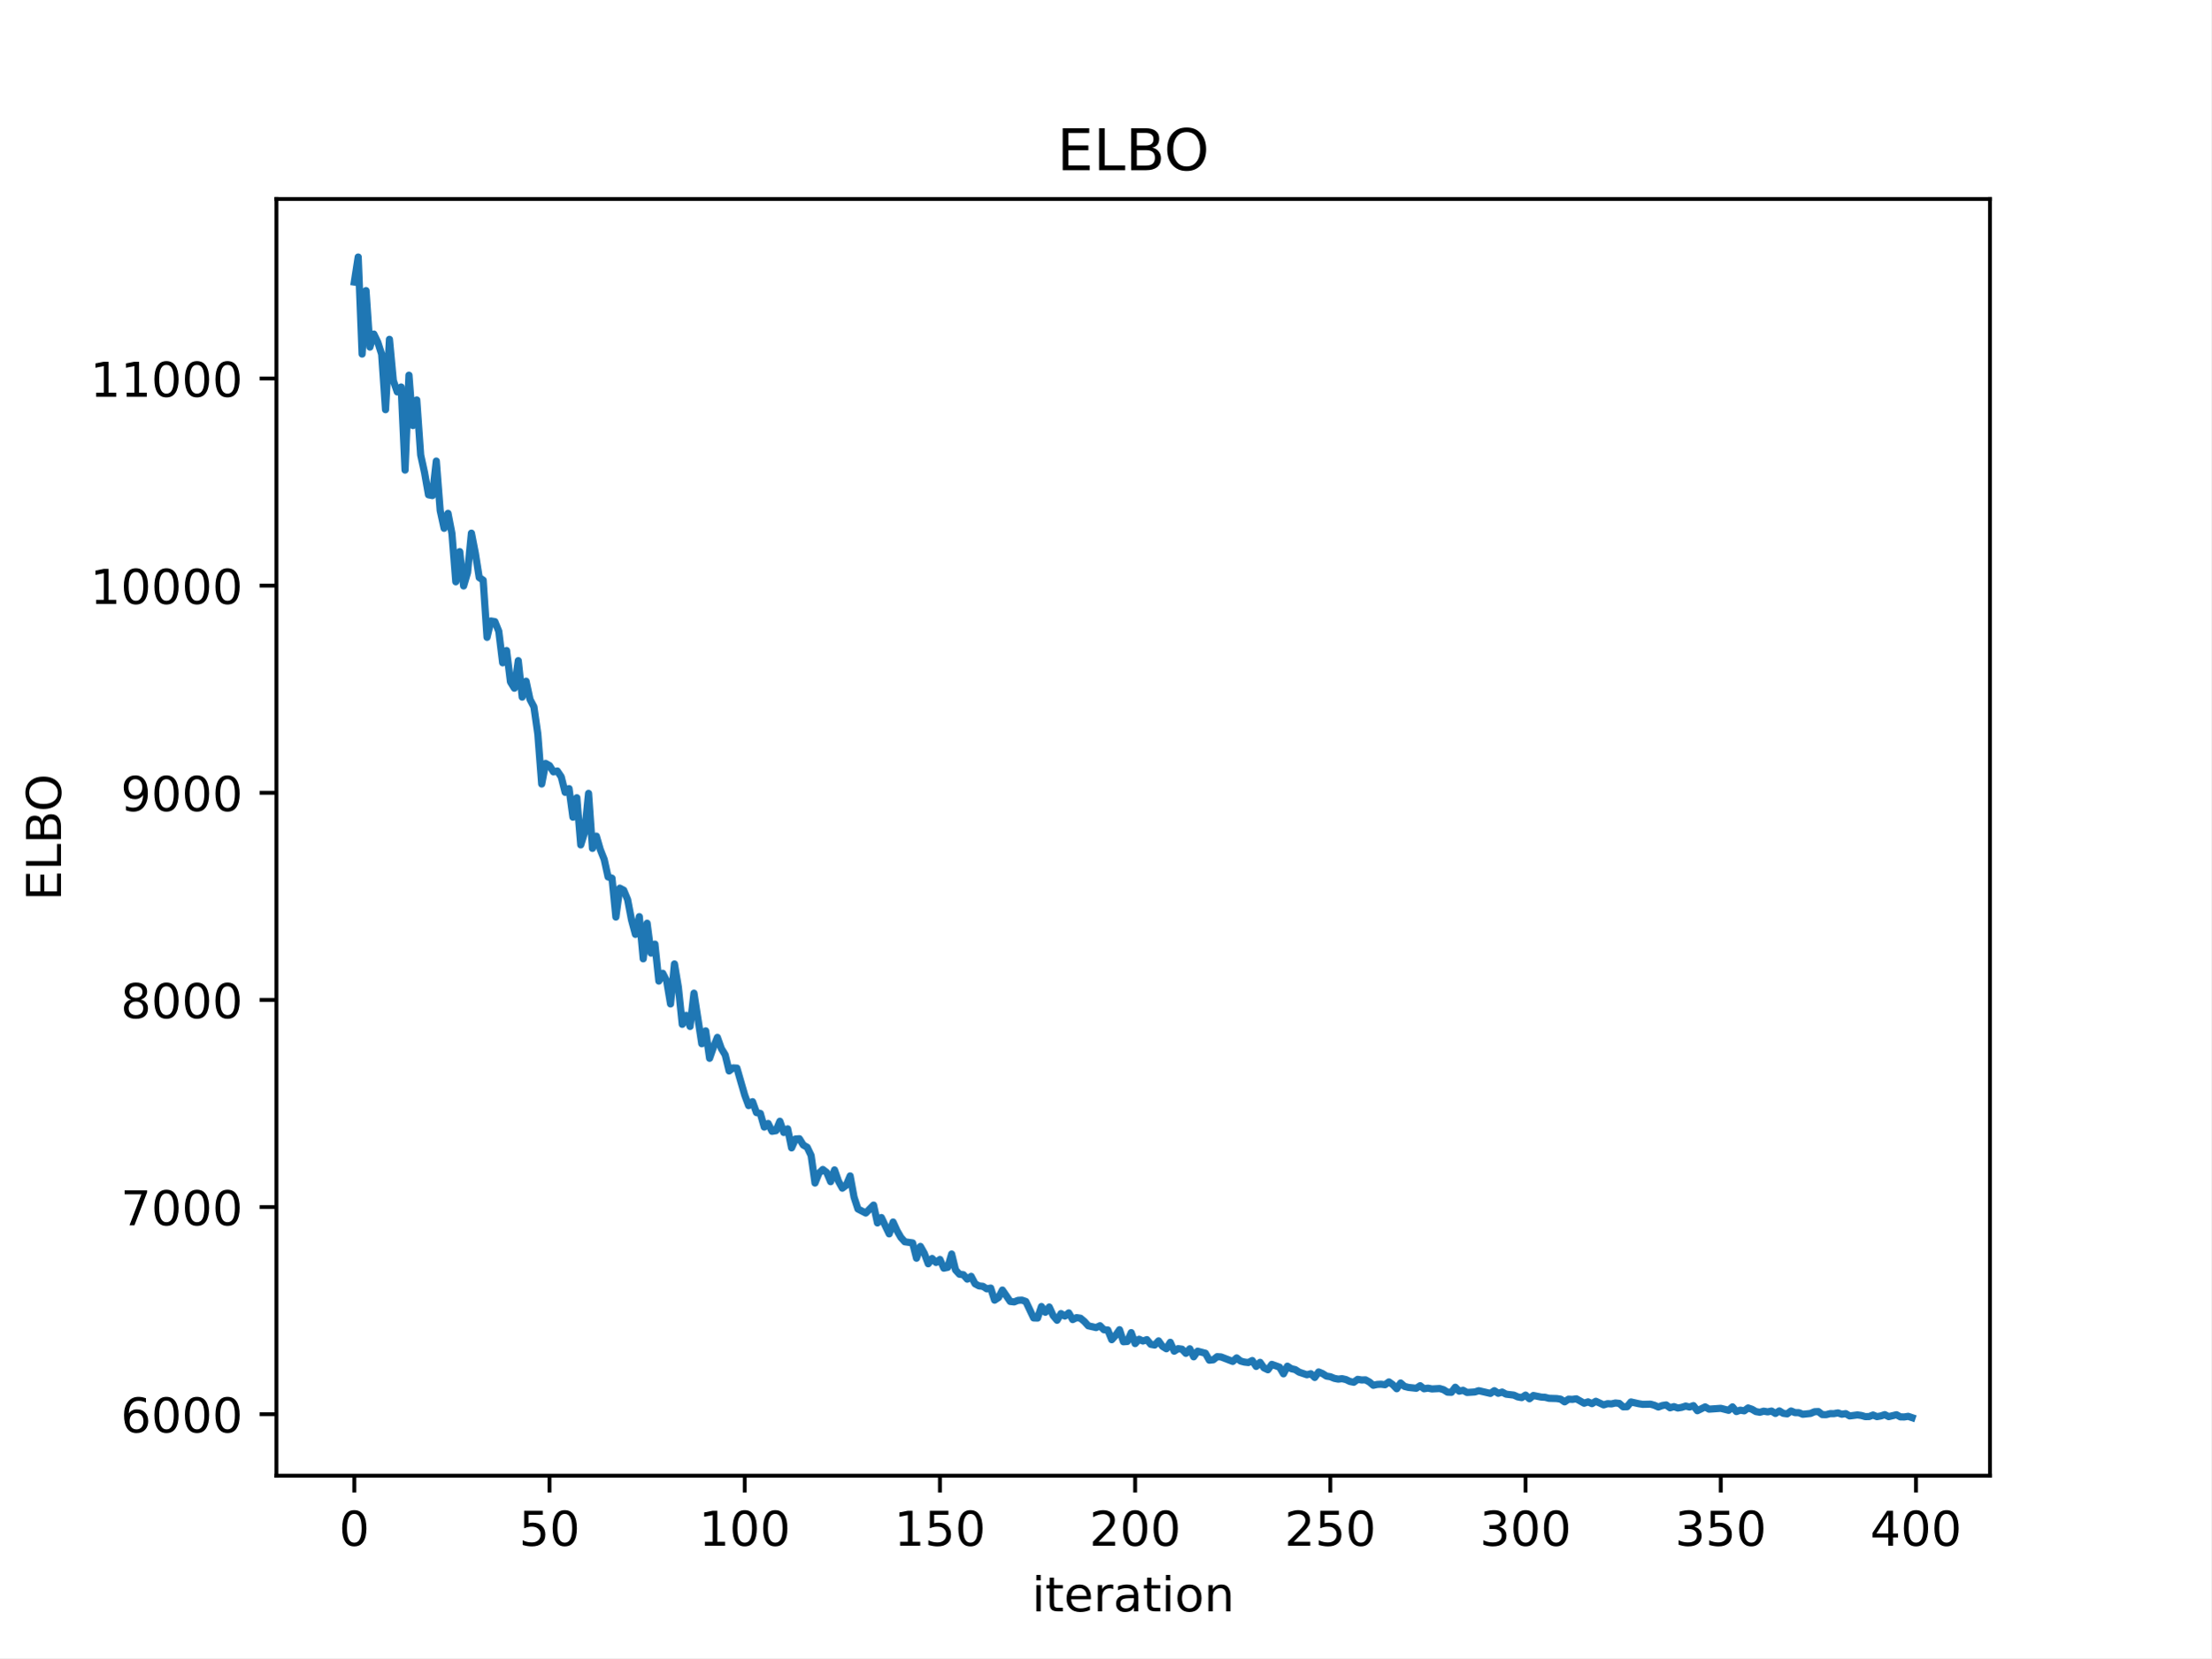
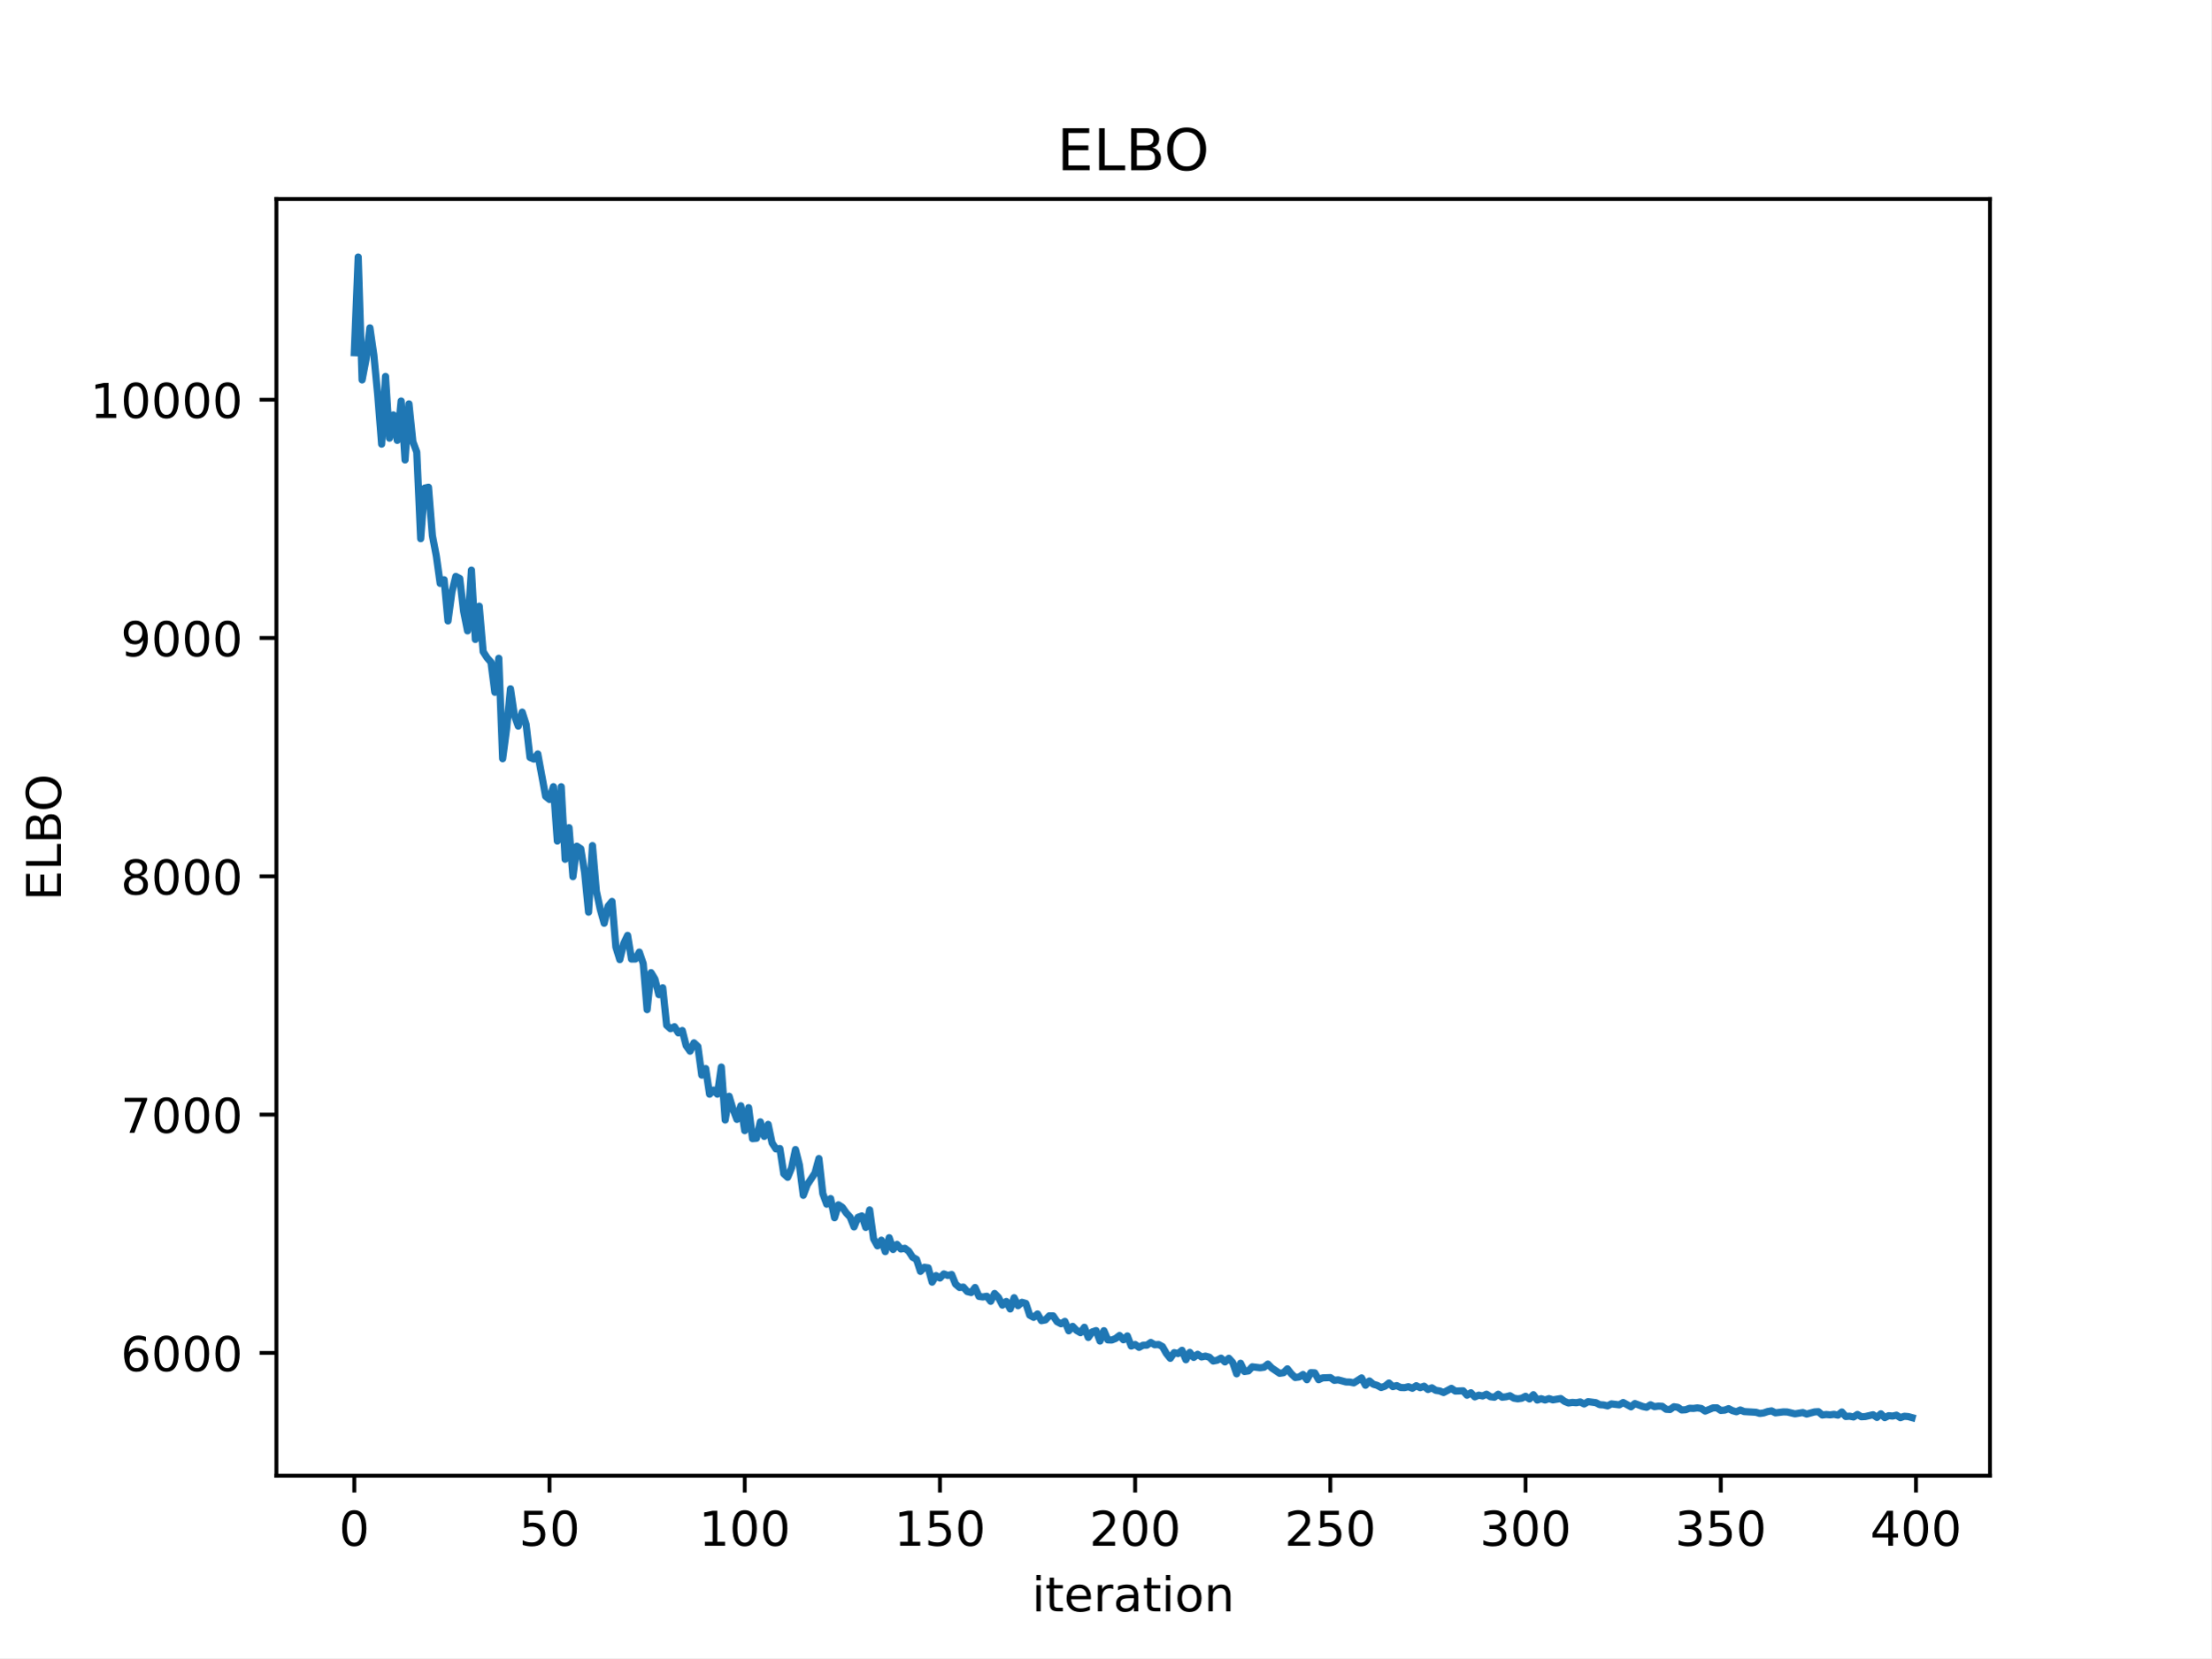
<svg xmlns="http://www.w3.org/2000/svg" xmlns:xlink="http://www.w3.org/1999/xlink" width="460.8pt" height="345.6pt" viewBox="0 0 460.8 345.6" version="1.1">
  <defs>
    <style type="text/css">*{stroke-linejoin: round; stroke-linecap: butt}</style>
  </defs>
  <g id="figure_1">
    <g id="patch_1">
      <path d="M 0 345.6  L 460.8 345.6  L 460.8 0  L 0 0  z " style="fill: #ffffff" />
    </g>
    <g id="axes_1">
      <g id="patch_2">
        <path d="M 57.6 307.584  L 414.72 307.584  L 414.72 41.472  L 57.6 41.472  z " style="fill: #ffffff" />
      </g>
      <g id="matplotlib.axis_1">
        <g id="xtick_1">
          <g id="line2d_1">
            <defs>
-               <path id="mbe05ac4d73" d="M 0 0  L 0 3.5  " style="stroke: #000000; stroke-width: 0.8" />
+               <path id="mac9168048e" d="M 0 0  L 0 3.5  " style="stroke: #000000; stroke-width: 0.8" />
            </defs>
            <g>
-               <use xlink:href="#mbe05ac4d73" x="73.833" y="307.584" style="stroke: #000000; stroke-width: 0.8" />
+               <use xlink:href="#mac9168048e" x="73.833" y="307.584" style="stroke: #000000; stroke-width: 0.8" />
            </g>
          </g>
          <g id="text_1">
            <g transform="translate(70.65148 322.1824) scale(0.1 -0.1)">
              <defs>
                <path id="DejaVuSans-30" d="M 2034 4250  Q 1547 4250 1301 3770  Q 1056 3291 1056 2328  Q 1056 1369 1301 889  Q 1547 409 2034 409  Q 2525 409 2770 889  Q 3016 1369 3016 2328  Q 3016 3291 2770 3770  Q 2525 4250 2034 4250  z M 2034 4750  Q 2819 4750 3233 4129  Q 3647 3509 3647 2328  Q 3647 1150 3233 529  Q 2819 -91 2034 -91  Q 1250 -91 836 529  Q 422 1150 422 2328  Q 422 3509 836 4129  Q 1250 4750 2034 4750  z " transform="scale(0.015625)" />
              </defs>
              <use xlink:href="#DejaVuSans-30" />
            </g>
          </g>
        </g>
        <g id="xtick_2">
          <g id="line2d_2">
            <g>
-               <use xlink:href="#mbe05ac4d73" x="114.516" y="307.584" style="stroke: #000000; stroke-width: 0.8" />
+               <use xlink:href="#mac9168048e" x="114.516" y="307.584" style="stroke: #000000; stroke-width: 0.8" />
            </g>
          </g>
          <g id="text_2">
            <g transform="translate(108.1538 322.1824) scale(0.1 -0.1)">
              <defs>
                <path id="DejaVuSans-35" d="M 691 4666  L 3169 4666  L 3169 4134  L 1269 4134  L 1269 2991  Q 1406 3038 1543 3061  Q 1681 3084 1819 3084  Q 2600 3084 3056 2656  Q 3513 2228 3513 1497  Q 3513 744 3044 326  Q 2575 -91 1722 -91  Q 1428 -91 1123 -41  Q 819 9 494 109  L 494 744  Q 775 591 1075 516  Q 1375 441 1709 441  Q 2250 441 2565 725  Q 2881 1009 2881 1497  Q 2881 1984 2565 2268  Q 2250 2553 1709 2553  Q 1456 2553 1204 2497  Q 953 2441 691 2322  L 691 4666  z " transform="scale(0.015625)" />
              </defs>
              <use xlink:href="#DejaVuSans-35" />
              <use xlink:href="#DejaVuSans-30" transform="translate(63.62305 0)" />
            </g>
          </g>
        </g>
        <g id="xtick_3">
          <g id="line2d_3">
            <g>
-               <use xlink:href="#mbe05ac4d73" x="155.2" y="307.584" style="stroke: #000000; stroke-width: 0.8" />
+               <use xlink:href="#mac9168048e" x="155.2" y="307.584" style="stroke: #000000; stroke-width: 0.8" />
            </g>
          </g>
          <g id="text_3">
            <g transform="translate(145.656 322.1824) scale(0.1 -0.1)">
              <defs>
                <path id="DejaVuSans-31" d="M 794 531  L 1825 531  L 1825 4091  L 703 3866  L 703 4441  L 1819 4666  L 2450 4666  L 2450 531  L 3481 531  L 3481 0  L 794 0  L 794 531  z " transform="scale(0.015625)" />
              </defs>
              <use xlink:href="#DejaVuSans-31" />
              <use xlink:href="#DejaVuSans-30" transform="translate(63.62305 0)" />
              <use xlink:href="#DejaVuSans-30" transform="translate(127.2461 0)" />
            </g>
          </g>
        </g>
        <g id="xtick_4">
          <g id="line2d_4">
            <g>
-               <use xlink:href="#mbe05ac4d73" x="195.883" y="307.584" style="stroke: #000000; stroke-width: 0.8" />
+               <use xlink:href="#mac9168048e" x="195.883" y="307.584" style="stroke: #000000; stroke-width: 0.8" />
            </g>
          </g>
          <g id="text_4">
            <g transform="translate(186.3396 322.1824) scale(0.1 -0.1)">
              <use xlink:href="#DejaVuSans-31" />
              <use xlink:href="#DejaVuSans-35" transform="translate(63.62305 0)" />
              <use xlink:href="#DejaVuSans-30" transform="translate(127.2461 0)" />
            </g>
          </g>
        </g>
        <g id="xtick_5">
          <g id="line2d_5">
            <g>
-               <use xlink:href="#mbe05ac4d73" x="236.567" y="307.584" style="stroke: #000000; stroke-width: 0.8" />
+               <use xlink:href="#mac9168048e" x="236.567" y="307.584" style="stroke: #000000; stroke-width: 0.8" />
            </g>
          </g>
          <g id="text_5">
            <g transform="translate(227.0231 322.1824) scale(0.1 -0.1)">
              <defs>
                <path id="DejaVuSans-32" d="M 1228 531  L 3431 531  L 3431 0  L 469 0  L 469 531  Q 828 903 1448 1529  Q 2069 2156 2228 2338  Q 2531 2678 2651 2914  Q 2772 3150 2772 3378  Q 2772 3750 2511 3984  Q 2250 4219 1831 4219  Q 1534 4219 1204 4116  Q 875 4013 500 3803  L 500 4441  Q 881 4594 1212 4672  Q 1544 4750 1819 4750  Q 2544 4750 2975 4387  Q 3406 4025 3406 3419  Q 3406 3131 3298 2873  Q 3191 2616 2906 2266  Q 2828 2175 2409 1742  Q 1991 1309 1228 531  z " transform="scale(0.015625)" />
              </defs>
              <use xlink:href="#DejaVuSans-32" />
              <use xlink:href="#DejaVuSans-30" transform="translate(63.62305 0)" />
              <use xlink:href="#DejaVuSans-30" transform="translate(127.2461 0)" />
            </g>
          </g>
        </g>
        <g id="xtick_6">
          <g id="line2d_6">
            <g>
-               <use xlink:href="#mbe05ac4d73" x="277.25" y="307.584" style="stroke: #000000; stroke-width: 0.8" />
+               <use xlink:href="#mac9168048e" x="277.25" y="307.584" style="stroke: #000000; stroke-width: 0.8" />
            </g>
          </g>
          <g id="text_6">
            <g transform="translate(267.7066 322.1824) scale(0.1 -0.1)">
              <use xlink:href="#DejaVuSans-32" />
              <use xlink:href="#DejaVuSans-35" transform="translate(63.62305 0)" />
              <use xlink:href="#DejaVuSans-30" transform="translate(127.2461 0)" />
            </g>
          </g>
        </g>
        <g id="xtick_7">
          <g id="line2d_7">
            <g>
-               <use xlink:href="#mbe05ac4d73" x="317.934" y="307.584" style="stroke: #000000; stroke-width: 0.8" />
+               <use xlink:href="#mac9168048e" x="317.934" y="307.584" style="stroke: #000000; stroke-width: 0.8" />
            </g>
          </g>
          <g id="text_7">
            <g transform="translate(308.3901 322.1824) scale(0.1 -0.1)">
              <defs>
                <path id="DejaVuSans-33" d="M 2597 2516  Q 3050 2419 3304 2112  Q 3559 1806 3559 1356  Q 3559 666 3084 287  Q 2609 -91 1734 -91  Q 1441 -91 1130 -33  Q 819 25 488 141  L 488 750  Q 750 597 1062 519  Q 1375 441 1716 441  Q 2309 441 2620 675  Q 2931 909 2931 1356  Q 2931 1769 2642 2001  Q 2353 2234 1838 2234  L 1294 2234  L 1294 2753  L 1863 2753  Q 2328 2753 2575 2939  Q 2822 3125 2822 3475  Q 2822 3834 2567 4026  Q 2313 4219 1838 4219  Q 1578 4219 1281 4162  Q 984 4106 628 3988  L 628 4550  Q 988 4650 1302 4700  Q 1616 4750 1894 4750  Q 2613 4750 3031 4423  Q 3450 4097 3450 3541  Q 3450 3153 3228 2886  Q 3006 2619 2597 2516  z " transform="scale(0.015625)" />
              </defs>
              <use xlink:href="#DejaVuSans-33" />
              <use xlink:href="#DejaVuSans-30" transform="translate(63.62305 0)" />
              <use xlink:href="#DejaVuSans-30" transform="translate(127.2461 0)" />
            </g>
          </g>
        </g>
        <g id="xtick_8">
          <g id="line2d_8">
            <g>
-               <use xlink:href="#mbe05ac4d73" x="358.617" y="307.584" style="stroke: #000000; stroke-width: 0.8" />
+               <use xlink:href="#mac9168048e" x="358.617" y="307.584" style="stroke: #000000; stroke-width: 0.8" />
            </g>
          </g>
          <g id="text_8">
            <g transform="translate(349.0737 322.1824) scale(0.1 -0.1)">
              <use xlink:href="#DejaVuSans-33" />
              <use xlink:href="#DejaVuSans-35" transform="translate(63.62305 0)" />
              <use xlink:href="#DejaVuSans-30" transform="translate(127.2461 0)" />
            </g>
          </g>
        </g>
        <g id="xtick_9">
          <g id="line2d_9">
            <g>
-               <use xlink:href="#mbe05ac4d73" x="399.301" y="307.584" style="stroke: #000000; stroke-width: 0.8" />
+               <use xlink:href="#mac9168048e" x="399.301" y="307.584" style="stroke: #000000; stroke-width: 0.8" />
            </g>
          </g>
          <g id="text_9">
            <g transform="translate(389.7572 322.1824) scale(0.1 -0.1)">
              <defs>
                <path id="DejaVuSans-34" d="M 2419 4116  L 825 1625  L 2419 1625  L 2419 4116  z M 2253 4666  L 3047 4666  L 3047 1625  L 3713 1625  L 3713 1100  L 3047 1100  L 3047 0  L 2419 0  L 2419 1100  L 313 1100  L 313 1709  L 2253 4666  z " transform="scale(0.015625)" />
              </defs>
              <use xlink:href="#DejaVuSans-34" />
              <use xlink:href="#DejaVuSans-30" transform="translate(63.62305 0)" />
              <use xlink:href="#DejaVuSans-30" transform="translate(127.2461 0)" />
            </g>
          </g>
        </g>
        <g id="text_10">
          <g transform="translate(215.0373 335.8606) scale(0.1 -0.1)">
            <defs>
              <path id="DejaVuSans-69" d="M 603 3500  L 1178 3500  L 1178 0  L 603 0  L 603 3500  z M 603 4863  L 1178 4863  L 1178 4134  L 603 4134  L 603 4863  z " transform="scale(0.015625)" />
              <path id="DejaVuSans-74" d="M 1172 4494  L 1172 3500  L 2356 3500  L 2356 3053  L 1172 3053  L 1172 1153  Q 1172 725 1289 603  Q 1406 481 1766 481  L 2356 481  L 2356 0  L 1766 0  Q 1100 0 847 248  Q 594 497 594 1153  L 594 3053  L 172 3053  L 172 3500  L 594 3500  L 594 4494  L 1172 4494  z " transform="scale(0.015625)" />
              <path id="DejaVuSans-65" d="M 3597 1894  L 3597 1613  L 953 1613  Q 991 1019 1311 708  Q 1631 397 2203 397  Q 2534 397 2845 478  Q 3156 559 3463 722  L 3463 178  Q 3153 47 2828 -22  Q 2503 -91 2169 -91  Q 1331 -91 842 396  Q 353 884 353 1716  Q 353 2575 817 3079  Q 1281 3584 2069 3584  Q 2775 3584 3186 3129  Q 3597 2675 3597 1894  z M 3022 2063  Q 3016 2534 2758 2815  Q 2500 3097 2075 3097  Q 1594 3097 1305 2825  Q 1016 2553 972 2059  L 3022 2063  z " transform="scale(0.015625)" />
              <path id="DejaVuSans-72" d="M 2631 2963  Q 2534 3019 2420 3045  Q 2306 3072 2169 3072  Q 1681 3072 1420 2755  Q 1159 2438 1159 1844  L 1159 0  L 581 0  L 581 3500  L 1159 3500  L 1159 2956  Q 1341 3275 1631 3429  Q 1922 3584 2338 3584  Q 2397 3584 2469 3576  Q 2541 3569 2628 3553  L 2631 2963  z " transform="scale(0.015625)" />
              <path id="DejaVuSans-61" d="M 2194 1759  Q 1497 1759 1228 1600  Q 959 1441 959 1056  Q 959 750 1161 570  Q 1363 391 1709 391  Q 2188 391 2477 730  Q 2766 1069 2766 1631  L 2766 1759  L 2194 1759  z M 3341 1997  L 3341 0  L 2766 0  L 2766 531  Q 2569 213 2275 61  Q 1981 -91 1556 -91  Q 1019 -91 701 211  Q 384 513 384 1019  Q 384 1609 779 1909  Q 1175 2209 1959 2209  L 2766 2209  L 2766 2266  Q 2766 2663 2505 2880  Q 2244 3097 1772 3097  Q 1472 3097 1187 3025  Q 903 2953 641 2809  L 641 3341  Q 956 3463 1253 3523  Q 1550 3584 1831 3584  Q 2591 3584 2966 3190  Q 3341 2797 3341 1997  z " transform="scale(0.015625)" />
              <path id="DejaVuSans-6f" d="M 1959 3097  Q 1497 3097 1228 2736  Q 959 2375 959 1747  Q 959 1119 1226 758  Q 1494 397 1959 397  Q 2419 397 2687 759  Q 2956 1122 2956 1747  Q 2956 2369 2687 2733  Q 2419 3097 1959 3097  z M 1959 3584  Q 2709 3584 3137 3096  Q 3566 2609 3566 1747  Q 3566 888 3137 398  Q 2709 -91 1959 -91  Q 1206 -91 779 398  Q 353 888 353 1747  Q 353 2609 779 3096  Q 1206 3584 1959 3584  z " transform="scale(0.015625)" />
              <path id="DejaVuSans-6e" d="M 3513 2113  L 3513 0  L 2938 0  L 2938 2094  Q 2938 2591 2744 2837  Q 2550 3084 2163 3084  Q 1697 3084 1428 2787  Q 1159 2491 1159 1978  L 1159 0  L 581 0  L 581 3500  L 1159 3500  L 1159 2956  Q 1366 3272 1645 3428  Q 1925 3584 2291 3584  Q 2894 3584 3203 3211  Q 3513 2838 3513 2113  z " transform="scale(0.015625)" />
            </defs>
            <use xlink:href="#DejaVuSans-69" />
            <use xlink:href="#DejaVuSans-74" transform="translate(27.7832 0)" />
            <use xlink:href="#DejaVuSans-65" transform="translate(66.99219 0)" />
            <use xlink:href="#DejaVuSans-72" transform="translate(128.5156 0)" />
            <use xlink:href="#DejaVuSans-61" transform="translate(169.6289 0)" />
            <use xlink:href="#DejaVuSans-74" transform="translate(230.9082 0)" />
            <use xlink:href="#DejaVuSans-69" transform="translate(270.1172 0)" />
            <use xlink:href="#DejaVuSans-6f" transform="translate(297.9004 0)" />
            <use xlink:href="#DejaVuSans-6e" transform="translate(359.082 0)" />
          </g>
        </g>
      </g>
      <g id="matplotlib.axis_2">
        <g id="ytick_1">
          <g id="line2d_10">
            <defs>
-               <path id="m3b1168db6f" d="M 0 0  L -3.5 0  " style="stroke: #000000; stroke-width: 0.8" />
+               <path id="mda19d531d7" d="M 0 0  L -3.5 0  " style="stroke: #000000; stroke-width: 0.8" />
            </defs>
            <g>
-               <use xlink:href="#m3b1168db6f" x="57.6" y="294.77" style="stroke: #000000; stroke-width: 0.8" />
+               <use xlink:href="#mda19d531d7" x="57.6" y="281.992" style="stroke: #000000; stroke-width: 0.8" />
            </g>
          </g>
          <g id="text_11">
-             <g transform="translate(25.15 298.5689) scale(0.1 -0.1)">
+             <g transform="translate(25.15 285.7915) scale(0.1 -0.1)">
              <defs>
                <path id="DejaVuSans-36" d="M 2113 2584  Q 1688 2584 1439 2293  Q 1191 2003 1191 1497  Q 1191 994 1439 701  Q 1688 409 2113 409  Q 2538 409 2786 701  Q 3034 994 3034 1497  Q 3034 2003 2786 2293  Q 2538 2584 2113 2584  z M 3366 4563  L 3366 3988  Q 3128 4100 2886 4159  Q 2644 4219 2406 4219  Q 1781 4219 1451 3797  Q 1122 3375 1075 2522  Q 1259 2794 1537 2939  Q 1816 3084 2150 3084  Q 2853 3084 3261 2657  Q 3669 2231 3669 1497  Q 3669 778 3244 343  Q 2819 -91 2113 -91  Q 1303 -91 875 529  Q 447 1150 447 2328  Q 447 3434 972 4092  Q 1497 4750 2381 4750  Q 2619 4750 2861 4703  Q 3103 4656 3366 4563  z " transform="scale(0.015625)" />
              </defs>
              <use xlink:href="#DejaVuSans-36" />
              <use xlink:href="#DejaVuSans-30" transform="translate(63.62305 0)" />
              <use xlink:href="#DejaVuSans-30" transform="translate(127.2461 0)" />
              <use xlink:href="#DejaVuSans-30" transform="translate(190.8691 0)" />
            </g>
          </g>
        </g>
        <g id="ytick_2">
          <g id="line2d_11">
            <g>
-               <use xlink:href="#m3b1168db6f" x="57.6" y="251.593" style="stroke: #000000; stroke-width: 0.8" />
+               <use xlink:href="#mda19d531d7" x="57.6" y="232.321" style="stroke: #000000; stroke-width: 0.8" />
            </g>
          </g>
          <g id="text_12">
-             <g transform="translate(25.15 255.3921) scale(0.1 -0.1)">
+             <g transform="translate(25.15 236.1204) scale(0.1 -0.1)">
              <defs>
                <path id="DejaVuSans-37" d="M 525 4666  L 3525 4666  L 3525 4397  L 1831 0  L 1172 0  L 2766 4134  L 525 4134  L 525 4666  z " transform="scale(0.015625)" />
              </defs>
              <use xlink:href="#DejaVuSans-37" />
              <use xlink:href="#DejaVuSans-30" transform="translate(63.62305 0)" />
              <use xlink:href="#DejaVuSans-30" transform="translate(127.2461 0)" />
              <use xlink:href="#DejaVuSans-30" transform="translate(190.8691 0)" />
            </g>
          </g>
        </g>
        <g id="ytick_3">
          <g id="line2d_12">
            <g>
-               <use xlink:href="#m3b1168db6f" x="57.6" y="208.416" style="stroke: #000000; stroke-width: 0.8" />
+               <use xlink:href="#mda19d531d7" x="57.6" y="182.65" style="stroke: #000000; stroke-width: 0.8" />
            </g>
          </g>
          <g id="text_13">
-             <g transform="translate(25.15 212.2153) scale(0.1 -0.1)">
+             <g transform="translate(25.15 186.4493) scale(0.1 -0.1)">
              <defs>
                <path id="DejaVuSans-38" d="M 2034 2216  Q 1584 2216 1326 1975  Q 1069 1734 1069 1313  Q 1069 891 1326 650  Q 1584 409 2034 409  Q 2484 409 2743 651  Q 3003 894 3003 1313  Q 3003 1734 2745 1975  Q 2488 2216 2034 2216  z M 1403 2484  Q 997 2584 770 2862  Q 544 3141 544 3541  Q 544 4100 942 4425  Q 1341 4750 2034 4750  Q 2731 4750 3128 4425  Q 3525 4100 3525 3541  Q 3525 3141 3298 2862  Q 3072 2584 2669 2484  Q 3125 2378 3379 2068  Q 3634 1759 3634 1313  Q 3634 634 3220 271  Q 2806 -91 2034 -91  Q 1263 -91 848 271  Q 434 634 434 1313  Q 434 1759 690 2068  Q 947 2378 1403 2484  z M 1172 3481  Q 1172 3119 1398 2916  Q 1625 2713 2034 2713  Q 2441 2713 2670 2916  Q 2900 3119 2900 3481  Q 2900 3844 2670 4047  Q 2441 4250 2034 4250  Q 1625 4250 1398 4047  Q 1172 3844 1172 3481  z " transform="scale(0.015625)" />
              </defs>
              <use xlink:href="#DejaVuSans-38" />
              <use xlink:href="#DejaVuSans-30" transform="translate(63.62305 0)" />
              <use xlink:href="#DejaVuSans-30" transform="translate(127.2461 0)" />
              <use xlink:href="#DejaVuSans-30" transform="translate(190.8691 0)" />
            </g>
          </g>
        </g>
        <g id="ytick_4">
          <g id="line2d_13">
            <g>
-               <use xlink:href="#m3b1168db6f" x="57.6" y="165.239" style="stroke: #000000; stroke-width: 0.8" />
+               <use xlink:href="#mda19d531d7" x="57.6" y="132.979" style="stroke: #000000; stroke-width: 0.8" />
            </g>
          </g>
          <g id="text_14">
-             <g transform="translate(25.15 169.0384) scale(0.1 -0.1)">
+             <g transform="translate(25.15 136.7783) scale(0.1 -0.1)">
              <defs>
                <path id="DejaVuSans-39" d="M 703 97  L 703 672  Q 941 559 1184 500  Q 1428 441 1663 441  Q 2288 441 2617 861  Q 2947 1281 2994 2138  Q 2813 1869 2534 1725  Q 2256 1581 1919 1581  Q 1219 1581 811 2004  Q 403 2428 403 3163  Q 403 3881 828 4315  Q 1253 4750 1959 4750  Q 2769 4750 3195 4129  Q 3622 3509 3622 2328  Q 3622 1225 3098 567  Q 2575 -91 1691 -91  Q 1453 -91 1209 -44  Q 966 3 703 97  z M 1959 2075  Q 2384 2075 2632 2365  Q 2881 2656 2881 3163  Q 2881 3666 2632 3958  Q 2384 4250 1959 4250  Q 1534 4250 1286 3958  Q 1038 3666 1038 3163  Q 1038 2656 1286 2365  Q 1534 2075 1959 2075  z " transform="scale(0.015625)" />
              </defs>
              <use xlink:href="#DejaVuSans-39" />
              <use xlink:href="#DejaVuSans-30" transform="translate(63.62305 0)" />
              <use xlink:href="#DejaVuSans-30" transform="translate(127.2461 0)" />
              <use xlink:href="#DejaVuSans-30" transform="translate(190.8691 0)" />
            </g>
          </g>
        </g>
        <g id="ytick_5">
          <g id="line2d_14">
            <g>
-               <use xlink:href="#m3b1168db6f" x="57.6" y="122.062" style="stroke: #000000; stroke-width: 0.8" />
+               <use xlink:href="#mda19d531d7" x="57.6" y="83.308" style="stroke: #000000; stroke-width: 0.8" />
            </g>
          </g>
          <g id="text_15">
-             <g transform="translate(18.7875 125.8616) scale(0.1 -0.1)">
+             <g transform="translate(18.7875 87.10719) scale(0.1 -0.1)">
              <use xlink:href="#DejaVuSans-31" />
              <use xlink:href="#DejaVuSans-30" transform="translate(63.62305 0)" />
              <use xlink:href="#DejaVuSans-30" transform="translate(127.2461 0)" />
              <use xlink:href="#DejaVuSans-30" transform="translate(190.8691 0)" />
              <use xlink:href="#DejaVuSans-30" transform="translate(254.4922 0)" />
            </g>
          </g>
        </g>
-         <g id="ytick_6">
-           <g id="line2d_15">
-             <g>
-               <use xlink:href="#m3b1168db6f" x="57.6" y="78.886" style="stroke: #000000; stroke-width: 0.8" />
-             </g>
-           </g>
-           <g id="text_16">
-             <g transform="translate(18.7875 82.68481) scale(0.1 -0.1)">
-               <use xlink:href="#DejaVuSans-31" />
-               <use xlink:href="#DejaVuSans-31" transform="translate(63.62305 0)" />
-               <use xlink:href="#DejaVuSans-30" transform="translate(127.2461 0)" />
-               <use xlink:href="#DejaVuSans-30" transform="translate(190.8691 0)" />
-               <use xlink:href="#DejaVuSans-30" transform="translate(254.4922 0)" />
-             </g>
-           </g>
-         </g>
-         <g id="text_17">
+         <g id="text_16">
          <g transform="translate(12.70781 187.7522) rotate(-90) scale(0.1 -0.1)">
            <defs>
              <path id="DejaVuSans-45" d="M 628 4666  L 3578 4666  L 3578 4134  L 1259 4134  L 1259 2753  L 3481 2753  L 3481 2222  L 1259 2222  L 1259 531  L 3634 531  L 3634 0  L 628 0  L 628 4666  z " transform="scale(0.015625)" />
              <path id="DejaVuSans-4c" d="M 628 4666  L 1259 4666  L 1259 531  L 3531 531  L 3531 0  L 628 0  L 628 4666  z " transform="scale(0.015625)" />
              <path id="DejaVuSans-42" d="M 1259 2228  L 1259 519  L 2272 519  Q 2781 519 3026 730  Q 3272 941 3272 1375  Q 3272 1813 3026 2020  Q 2781 2228 2272 2228  L 1259 2228  z M 1259 4147  L 1259 2741  L 2194 2741  Q 2656 2741 2882 2914  Q 3109 3088 3109 3444  Q 3109 3797 2882 3972  Q 2656 4147 2194 4147  L 1259 4147  z M 628 4666  L 2241 4666  Q 2963 4666 3353 4366  Q 3744 4066 3744 3513  Q 3744 3084 3544 2831  Q 3344 2578 2956 2516  Q 3422 2416 3680 2098  Q 3938 1781 3938 1306  Q 3938 681 3513 340  Q 3088 0 2303 0  L 628 0  L 628 4666  z " transform="scale(0.015625)" />
              <path id="DejaVuSans-4f" d="M 2522 4238  Q 1834 4238 1429 3725  Q 1025 3213 1025 2328  Q 1025 1447 1429 934  Q 1834 422 2522 422  Q 3209 422 3611 934  Q 4013 1447 4013 2328  Q 4013 3213 3611 3725  Q 3209 4238 2522 4238  z M 2522 4750  Q 3503 4750 4090 4092  Q 4678 3434 4678 2328  Q 4678 1225 4090 567  Q 3503 -91 2522 -91  Q 1538 -91 948 565  Q 359 1222 359 2328  Q 359 3434 948 4092  Q 1538 4750 2522 4750  z " transform="scale(0.015625)" />
            </defs>
            <use xlink:href="#DejaVuSans-45" />
            <use xlink:href="#DejaVuSans-4c" transform="translate(63.18359 0)" />
            <use xlink:href="#DejaVuSans-42" transform="translate(118.8965 0)" />
            <use xlink:href="#DejaVuSans-4f" transform="translate(185.75 0)" />
          </g>
        </g>
      </g>
-       <g id="line2d_16">
-         <path d="M 73.833 58.781  L 74.646 53.568  L 75.46 73.794  L 76.274 60.566  L 77.087 72.34  L 77.901 69.62  L 78.715 71.313  L 79.528 73.813  L 80.342 85.39  L 81.156 70.724  L 81.969 79.334  L 82.783 81.677  L 83.597 80.66  L 84.41 97.982  L 85.224 78.197  L 86.038 88.7  L 86.851 83.355  L 87.665 94.843  L 88.479 98.536  L 89.292 103.131  L 90.106 103.294  L 90.92 96.095  L 91.733 106.411  L 92.547 110.112  L 93.361 106.986  L 94.174 111.175  L 94.988 121.259  L 95.802 114.969  L 96.616 122.132  L 97.429 119.359  L 98.243 111.123  L 99.057 115.287  L 99.87 120.385  L 100.684 120.914  L 101.498 132.84  L 102.311 129.427  L 103.125 129.558  L 103.939 131.574  L 104.752 138.152  L 105.566 135.583  L 106.38 142.127  L 107.193 143.445  L 108.007 137.699  L 108.821 145.292  L 109.634 141.981  L 110.448 145.776  L 111.262 147.322  L 112.075 152.976  L 112.889 163.414  L 113.703 159.121  L 114.516 159.565  L 115.33 160.879  L 116.144 160.704  L 116.957 161.917  L 117.771 165.139  L 118.585 164.369  L 119.398 170.328  L 120.212 166.272  L 121.026 176.107  L 121.839 173.456  L 122.653 165.364  L 123.467 176.832  L 124.28 174.271  L 125.094 177.064  L 125.908 179.115  L 126.721 182.783  L 127.535 183.041  L 128.349 191.143  L 129.162 185.119  L 129.976 185.54  L 130.79 187.505  L 131.603 191.727  L 132.417 194.752  L 133.231 191.057  L 134.044 199.849  L 134.858 192.433  L 135.672 198.655  L 136.485 196.783  L 137.299 204.484  L 138.113 202.864  L 138.926 204.463  L 139.74 209.251  L 140.554 200.915  L 141.367 205.739  L 142.181 213.513  L 142.995 211.646  L 143.808 213.944  L 144.622 207.013  L 146.249 217.549  L 147.063 214.866  L 147.877 220.583  L 148.69 218.234  L 149.504 216.226  L 150.318 218.544  L 151.131 219.865  L 151.945 223.223  L 152.759 222.584  L 153.572 222.628  L 155.2 228.266  L 156.013 230.448  L 156.827 229.625  L 157.641 231.896  L 158.454 232.079  L 159.268 234.917  L 160.082 234.167  L 160.895 235.808  L 161.709 235.676  L 162.523 233.711  L 163.336 236.046  L 164.15 235.288  L 164.964 239.258  L 165.777 237.406  L 166.591 237.352  L 167.405 238.667  L 168.219 239.129  L 169.032 240.83  L 169.846 246.585  L 170.66 244.542  L 171.473 243.759  L 172.287 244.384  L 173.101 246.305  L 173.914 243.851  L 174.728 246.184  L 175.542 247.655  L 176.355 247.04  L 177.169 245.102  L 177.983 249.516  L 178.796 251.994  L 180.424 252.837  L 182.051 251.182  L 182.865 254.906  L 183.678 253.773  L 185.306 257.179  L 186.119 254.715  L 186.933 256.514  L 187.747 257.923  L 188.56 258.827  L 190.188 259.061  L 191.001 262.252  L 191.815 259.793  L 192.629 261.232  L 193.442 263.413  L 194.256 262.314  L 195.07 263.143  L 195.883 262.517  L 196.697 264.336  L 197.511 264.156  L 198.324 261.383  L 199.138 264.708  L 199.952 265.596  L 200.765 265.692  L 201.579 266.617  L 202.393 266.036  L 203.206 267.589  L 204.02 268.028  L 204.834 268.113  L 205.647 268.64  L 206.461 268.472  L 207.275 270.998  L 208.088 270.455  L 208.902 268.891  L 210.529 271.265  L 211.343 271.363  L 212.157 271.037  L 212.97 270.99  L 213.784 271.271  L 215.411 274.702  L 216.225 274.731  L 217.039 272.322  L 217.852 273.523  L 218.666 272.427  L 219.48 274.212  L 220.293 275.188  L 221.107 273.793  L 221.921 274.317  L 222.734 273.651  L 223.548 275.046  L 224.362 274.638  L 225.175 274.761  L 225.989 275.443  L 226.803 276.341  L 228.43 276.713  L 229.244 276.328  L 230.057 277.168  L 230.871 277.217  L 231.685 279.239  L 232.498 278.328  L 233.312 277.158  L 234.126 279.665  L 234.939 279.606  L 235.753 277.762  L 236.567 280.052  L 237.381 279.139  L 238.194 279.516  L 239.008 279.22  L 239.822 280.202  L 240.635 280.357  L 241.449 279.485  L 242.263 280.626  L 243.076 281.128  L 243.89 279.782  L 244.704 281.636  L 245.517 281.103  L 246.331 281.212  L 247.145 282.087  L 247.958 281.134  L 248.772 282.805  L 249.586 281.636  L 251.213 282.059  L 252.027 283.512  L 252.84 283.43  L 253.654 282.775  L 254.468 282.828  L 256.909 283.771  L 257.722 283.031  L 258.536 283.687  L 259.35 283.906  L 260.163 283.999  L 260.977 283.58  L 261.791 284.812  L 262.604 283.955  L 263.418 285.113  L 264.232 285.505  L 265.045 284.379  L 266.673 284.97  L 267.486 286.355  L 268.3 284.76  L 269.114 285.292  L 269.927 285.468  L 270.741 286.001  L 272.368 286.55  L 273.182 286.332  L 273.996 287.11  L 274.809 285.957  L 275.623 286.3  L 276.437 286.827  L 277.25 286.956  L 278.064 287.291  L 278.878 287.457  L 279.691 287.363  L 280.505 287.549  L 281.319 287.939  L 282.132 288.111  L 282.946 287.501  L 283.76 287.637  L 284.573 287.607  L 285.387 288.053  L 286.201 288.742  L 287.014 288.559  L 287.828 288.52  L 288.642 288.625  L 289.455 288.034  L 290.269 288.614  L 291.083 289.458  L 291.896 288.267  L 292.71 288.974  L 293.524 289.184  L 295.151 289.366  L 295.965 288.828  L 296.778 289.47  L 297.592 289.331  L 298.406 289.505  L 300.033 289.417  L 300.847 289.662  L 301.66 290.174  L 302.474 290.21  L 303.288 289.145  L 304.101 289.97  L 304.915 289.785  L 305.729 290.238  L 307.356 290.135  L 308.17 289.865  L 310.611 290.436  L 311.425 289.865  L 312.238 290.411  L 313.052 290.154  L 313.866 290.589  L 315.493 290.789  L 316.307 291.162  L 317.12 291.313  L 317.934 290.782  L 318.748 291.551  L 319.561 290.867  L 321.189 291.2  L 322.002 291.245  L 322.816 291.458  L 324.443 291.507  L 325.257 291.638  L 326.071 292.193  L 326.884 291.637  L 327.698 291.682  L 328.512 291.559  L 330.139 292.479  L 330.953 292.193  L 331.766 292.566  L 332.58 292.071  L 334.207 292.829  L 335.021 292.57  L 335.835 292.623  L 336.648 292.429  L 337.462 292.513  L 338.276 293.227  L 339.089 293.209  L 339.903 292.215  L 341.53 292.584  L 342.344 292.712  L 343.971 292.675  L 344.785 292.908  L 345.599 293.27  L 346.412 292.97  L 347.226 292.834  L 348.04 293.436  L 348.853 293.187  L 349.667 293.478  L 350.481 293.338  L 351.294 293.075  L 352.108 293.272  L 352.922 292.982  L 353.735 294.038  L 355.363 293.242  L 356.176 293.717  L 358.617 293.538  L 360.245 293.96  L 361.058 293.241  L 361.872 294.218  L 362.686 293.918  L 363.499 294.066  L 364.313 293.463  L 365.127 293.746  L 365.94 294.223  L 366.754 294.365  L 367.568 294.134  L 368.381 294.284  L 369.195 294.106  L 370.009 294.614  L 370.822 294.079  L 371.636 294.588  L 372.45 294.7  L 373.263 294.094  L 374.077 294.441  L 374.891 294.446  L 375.704 294.785  L 377.332 294.611  L 378.146 294.25  L 378.959 294.219  L 379.773 294.854  L 380.587 294.861  L 381.4 294.648  L 382.214 294.649  L 383.028 294.496  L 383.841 294.779  L 384.655 294.646  L 385.469 295.129  L 387.096 294.916  L 387.91 295.031  L 388.723 295.267  L 389.537 295.256  L 390.351 294.937  L 391.164 295.275  L 391.978 295.129  L 392.792 294.856  L 393.605 295.275  L 395.233 294.879  L 396.046 295.325  L 396.86 295.34  L 397.674 295.206  L 398.487 295.488  L 398.487 295.488  " clip-path="url(#p04f4932ede)" style="fill: none; stroke: #1f77b4; stroke-width: 1.5; stroke-linecap: square" />
+       <g id="line2d_15">
+         <path d="M 73.833 73.498  L 74.646 53.568  L 75.46 79.186  L 76.274 74.945  L 77.087 68.333  L 77.901 73.979  L 78.715 82.285  L 79.528 92.566  L 80.342 78.458  L 81.156 91.326  L 81.969 86.48  L 82.783 91.782  L 83.597 83.587  L 84.41 95.866  L 85.224 84.176  L 86.038 92.058  L 86.851 94.219  L 87.665 112.278  L 88.479 101.736  L 89.292 101.554  L 90.106 111.636  L 90.92 115.866  L 91.733 121.597  L 92.547 120.833  L 93.361 129.419  L 94.174 123.386  L 94.988 120.145  L 95.802 120.569  L 96.616 127.437  L 97.429 131.491  L 98.243 118.832  L 99.057 133.275  L 99.87 126.346  L 100.684 135.822  L 101.498 137.084  L 102.311 138.012  L 103.125 144.287  L 103.939 137.201  L 104.752 158.134  L 105.566 151.968  L 106.38 143.564  L 107.193 149.114  L 108.007 151.351  L 108.821 148.426  L 109.634 150.974  L 110.448 157.874  L 111.262 158.209  L 112.075 157.154  L 113.703 165.973  L 114.516 166.632  L 115.33 163.972  L 116.144 175.303  L 116.957 163.986  L 117.771 179.099  L 118.585 172.512  L 119.398 182.729  L 120.212 176.383  L 121.026 176.893  L 121.839 181.901  L 122.653 190.119  L 123.467 176.252  L 124.28 185.748  L 125.094 189.526  L 125.908 192.438  L 126.721 188.881  L 127.535 187.885  L 128.349 197.399  L 129.162 200.017  L 129.976 196.669  L 130.79 194.962  L 131.603 199.895  L 132.417 199.886  L 133.231 198.447  L 134.044 200.844  L 134.858 210.443  L 135.672 202.73  L 136.485 204.074  L 137.299 207.313  L 138.113 205.879  L 138.926 213.7  L 139.74 214.418  L 140.554 214.001  L 141.367 215.287  L 142.181 214.793  L 142.995 217.949  L 143.808 219.096  L 144.622 217.359  L 145.436 218.133  L 146.249 224.092  L 147.063 222.725  L 147.877 228.073  L 148.69 227.206  L 149.504 228.063  L 150.318 222.413  L 151.131 233.441  L 151.945 228.497  L 152.759 231.185  L 153.572 233.308  L 154.386 230.477  L 155.2 235.668  L 156.013 230.875  L 156.827 237.336  L 157.641 237.266  L 158.454 233.839  L 159.268 236.865  L 160.082 234.357  L 160.895 238.219  L 161.709 239.47  L 162.523 239.383  L 163.336 244.648  L 164.15 245.399  L 164.964 243.413  L 165.777 239.601  L 166.591 242.804  L 167.405 249.139  L 168.219 246.959  L 169.846 244.485  L 170.66 241.482  L 171.473 248.774  L 172.287 250.991  L 173.101 249.826  L 173.914 253.818  L 174.728 251.122  L 175.542 251.644  L 176.355 252.808  L 177.169 253.684  L 177.983 255.727  L 178.796 253.724  L 179.61 253.439  L 180.424 255.834  L 181.237 252.187  L 182.051 258.209  L 182.865 259.679  L 183.678 258.486  L 184.492 260.883  L 185.306 257.98  L 186.119 260.433  L 186.933 259.375  L 187.747 260.333  L 188.56 260.17  L 189.374 260.784  L 190.188 262.046  L 191.001 262.494  L 191.815 264.996  L 192.629 264.152  L 193.442 264.265  L 194.256 267.242  L 195.07 265.877  L 195.883 266.392  L 196.697 265.529  L 197.511 265.853  L 198.324 265.655  L 199.138 267.654  L 199.952 268.344  L 200.765 268.27  L 201.579 269.205  L 202.393 269.414  L 203.206 268.359  L 204.02 270.21  L 204.834 270.327  L 205.647 270.178  L 206.461 271.236  L 207.275 269.597  L 208.088 270.445  L 208.902 272.031  L 209.716 271.265  L 210.529 272.836  L 211.343 270.488  L 212.157 272.156  L 212.97 271.439  L 213.784 271.672  L 214.598 274.131  L 215.411 274.578  L 216.225 273.872  L 217.039 275.273  L 217.852 275.118  L 218.666 274.263  L 219.48 274.275  L 220.293 275.48  L 221.107 275.916  L 221.921 275.421  L 222.734 277.386  L 223.548 276.456  L 224.362 277.305  L 225.175 277.784  L 225.989 276.649  L 226.803 278.775  L 227.616 277.614  L 228.43 277.339  L 229.244 279.52  L 230.057 277.36  L 230.871 279.274  L 231.685 279.308  L 232.498 278.989  L 233.312 278.36  L 234.126 279.256  L 234.939 278.45  L 235.753 280.567  L 236.567 280.235  L 237.381 280.839  L 238.194 280.396  L 239.008 280.387  L 239.822 279.813  L 240.635 280.293  L 241.449 280.239  L 242.263 280.677  L 243.076 282.115  L 243.89 283.119  L 244.704 281.933  L 245.517 282.134  L 246.331 281.45  L 247.145 283.417  L 247.958 281.884  L 248.772 282.929  L 249.586 282.279  L 250.399 282.831  L 251.213 282.655  L 252.027 282.881  L 252.84 283.684  L 253.654 283.522  L 254.468 283.086  L 255.281 283.873  L 256.095 283.116  L 256.909 283.998  L 257.722 286.347  L 258.536 284.14  L 259.35 285.866  L 260.163 285.751  L 260.977 284.886  L 262.604 285.093  L 263.418 284.983  L 264.232 284.315  L 265.045 285.141  L 266.673 286.241  L 267.486 286.122  L 268.3 285.31  L 269.114 286.341  L 269.927 287.121  L 270.741 287.015  L 271.555 286.491  L 272.368 287.574  L 273.182 286.108  L 273.996 286.145  L 274.809 287.573  L 275.623 287.197  L 277.25 287.135  L 278.064 287.702  L 278.878 287.603  L 280.505 288.047  L 281.319 288.064  L 282.132 288.24  L 283.76 287.202  L 284.573 288.735  L 285.387 287.839  L 286.201 288.522  L 287.014 288.759  L 287.828 289.203  L 288.642 288.92  L 289.455 288.268  L 290.269 289.017  L 291.083 288.805  L 291.896 289.204  L 292.71 289.231  L 293.524 289.032  L 294.337 289.357  L 295.151 288.825  L 295.965 289.237  L 296.778 288.922  L 297.592 289.614  L 298.406 289.266  L 299.219 289.801  L 300.033 289.916  L 300.847 290.253  L 302.474 289.382  L 303.288 289.946  L 304.915 289.891  L 305.729 290.804  L 306.543 290.294  L 307.356 291.154  L 308.17 290.792  L 308.984 290.97  L 309.797 290.596  L 310.611 291.126  L 311.425 291.229  L 312.238 290.601  L 313.052 291.228  L 313.866 291.135  L 314.679 290.915  L 315.493 291.429  L 316.307 291.567  L 317.12 291.45  L 317.934 291.03  L 318.748 291.588  L 319.561 290.704  L 320.375 291.822  L 321.189 291.532  L 322.002 291.808  L 322.816 291.516  L 323.63 291.781  L 325.257 291.504  L 326.071 292.105  L 326.884 292.428  L 327.698 292.305  L 328.512 292.372  L 329.325 292.209  L 330.139 292.631  L 330.953 292.151  L 332.58 292.36  L 333.394 292.785  L 334.207 292.834  L 335.021 293.035  L 335.835 292.615  L 337.462 292.818  L 338.276 292.334  L 339.903 293.232  L 340.717 292.548  L 342.344 293.158  L 343.158 293.332  L 343.971 292.802  L 344.785 293.2  L 345.599 293.085  L 346.412 293.124  L 347.226 293.737  L 348.04 293.787  L 348.853 293.212  L 349.667 293.337  L 350.481 293.885  L 351.294 293.835  L 352.108 293.529  L 352.922 293.562  L 353.735 293.455  L 354.549 293.571  L 355.363 294.116  L 356.99 293.454  L 357.804 293.434  L 358.617 293.977  L 359.431 293.915  L 360.245 293.61  L 361.058 294.028  L 361.872 294.255  L 362.686 293.886  L 363.499 294.222  L 365.94 294.365  L 366.754 294.614  L 367.568 294.5  L 368.381 294.212  L 369.195 294.073  L 370.009 294.486  L 371.636 294.285  L 372.45 294.299  L 374.077 294.692  L 375.704 294.419  L 376.518 294.739  L 378.146 294.29  L 378.959 294.241  L 379.773 294.937  L 380.587 294.827  L 381.4 294.906  L 382.214 294.794  L 383.028 294.968  L 383.841 294.306  L 384.655 295.243  L 385.469 295.178  L 386.282 295.342  L 387.096 294.816  L 387.91 295.297  L 388.723 295.253  L 390.351 294.88  L 391.164 295.436  L 391.978 294.689  L 392.792 295.478  L 393.605 295.077  L 394.419 295.158  L 395.233 294.972  L 396.046 295.488  L 396.86 295.191  L 397.674 295.257  L 398.487 295.483  L 398.487 295.483  " clip-path="url(#p61094ba6ce)" style="fill: none; stroke: #1f77b4; stroke-width: 1.5; stroke-linecap: square" />
      </g>
      <g id="patch_3">
        <path d="M 57.6 307.584  L 57.6 41.472  " style="fill: none; stroke: #000000; stroke-width: 0.8; stroke-linejoin: miter; stroke-linecap: square" />
      </g>
      <g id="patch_4">
        <path d="M 414.72 307.584  L 414.72 41.472  " style="fill: none; stroke: #000000; stroke-width: 0.8; stroke-linejoin: miter; stroke-linecap: square" />
      </g>
      <g id="patch_5">
        <path d="M 57.6 307.584  L 414.72 307.584  " style="fill: none; stroke: #000000; stroke-width: 0.8; stroke-linejoin: miter; stroke-linecap: square" />
      </g>
      <g id="patch_6">
        <path d="M 57.6 41.472  L 414.72 41.472  " style="fill: none; stroke: #000000; stroke-width: 0.8; stroke-linejoin: miter; stroke-linecap: square" />
      </g>
-       <g id="text_18">
+       <g id="text_17">
        <g transform="translate(220.2909 35.472) scale(0.12 -0.12)">
          <use xlink:href="#DejaVuSans-45" />
          <use xlink:href="#DejaVuSans-4c" transform="translate(63.18359 0)" />
          <use xlink:href="#DejaVuSans-42" transform="translate(118.8965 0)" />
          <use xlink:href="#DejaVuSans-4f" transform="translate(185.75 0)" />
        </g>
      </g>
    </g>
  </g>
  <defs>
-     <clipPath id="p04f4932ede">
+     <clipPath id="p61094ba6ce">
      <rect x="57.6" y="41.472" width="357.12" height="266.112" />
    </clipPath>
  </defs>
</svg>
